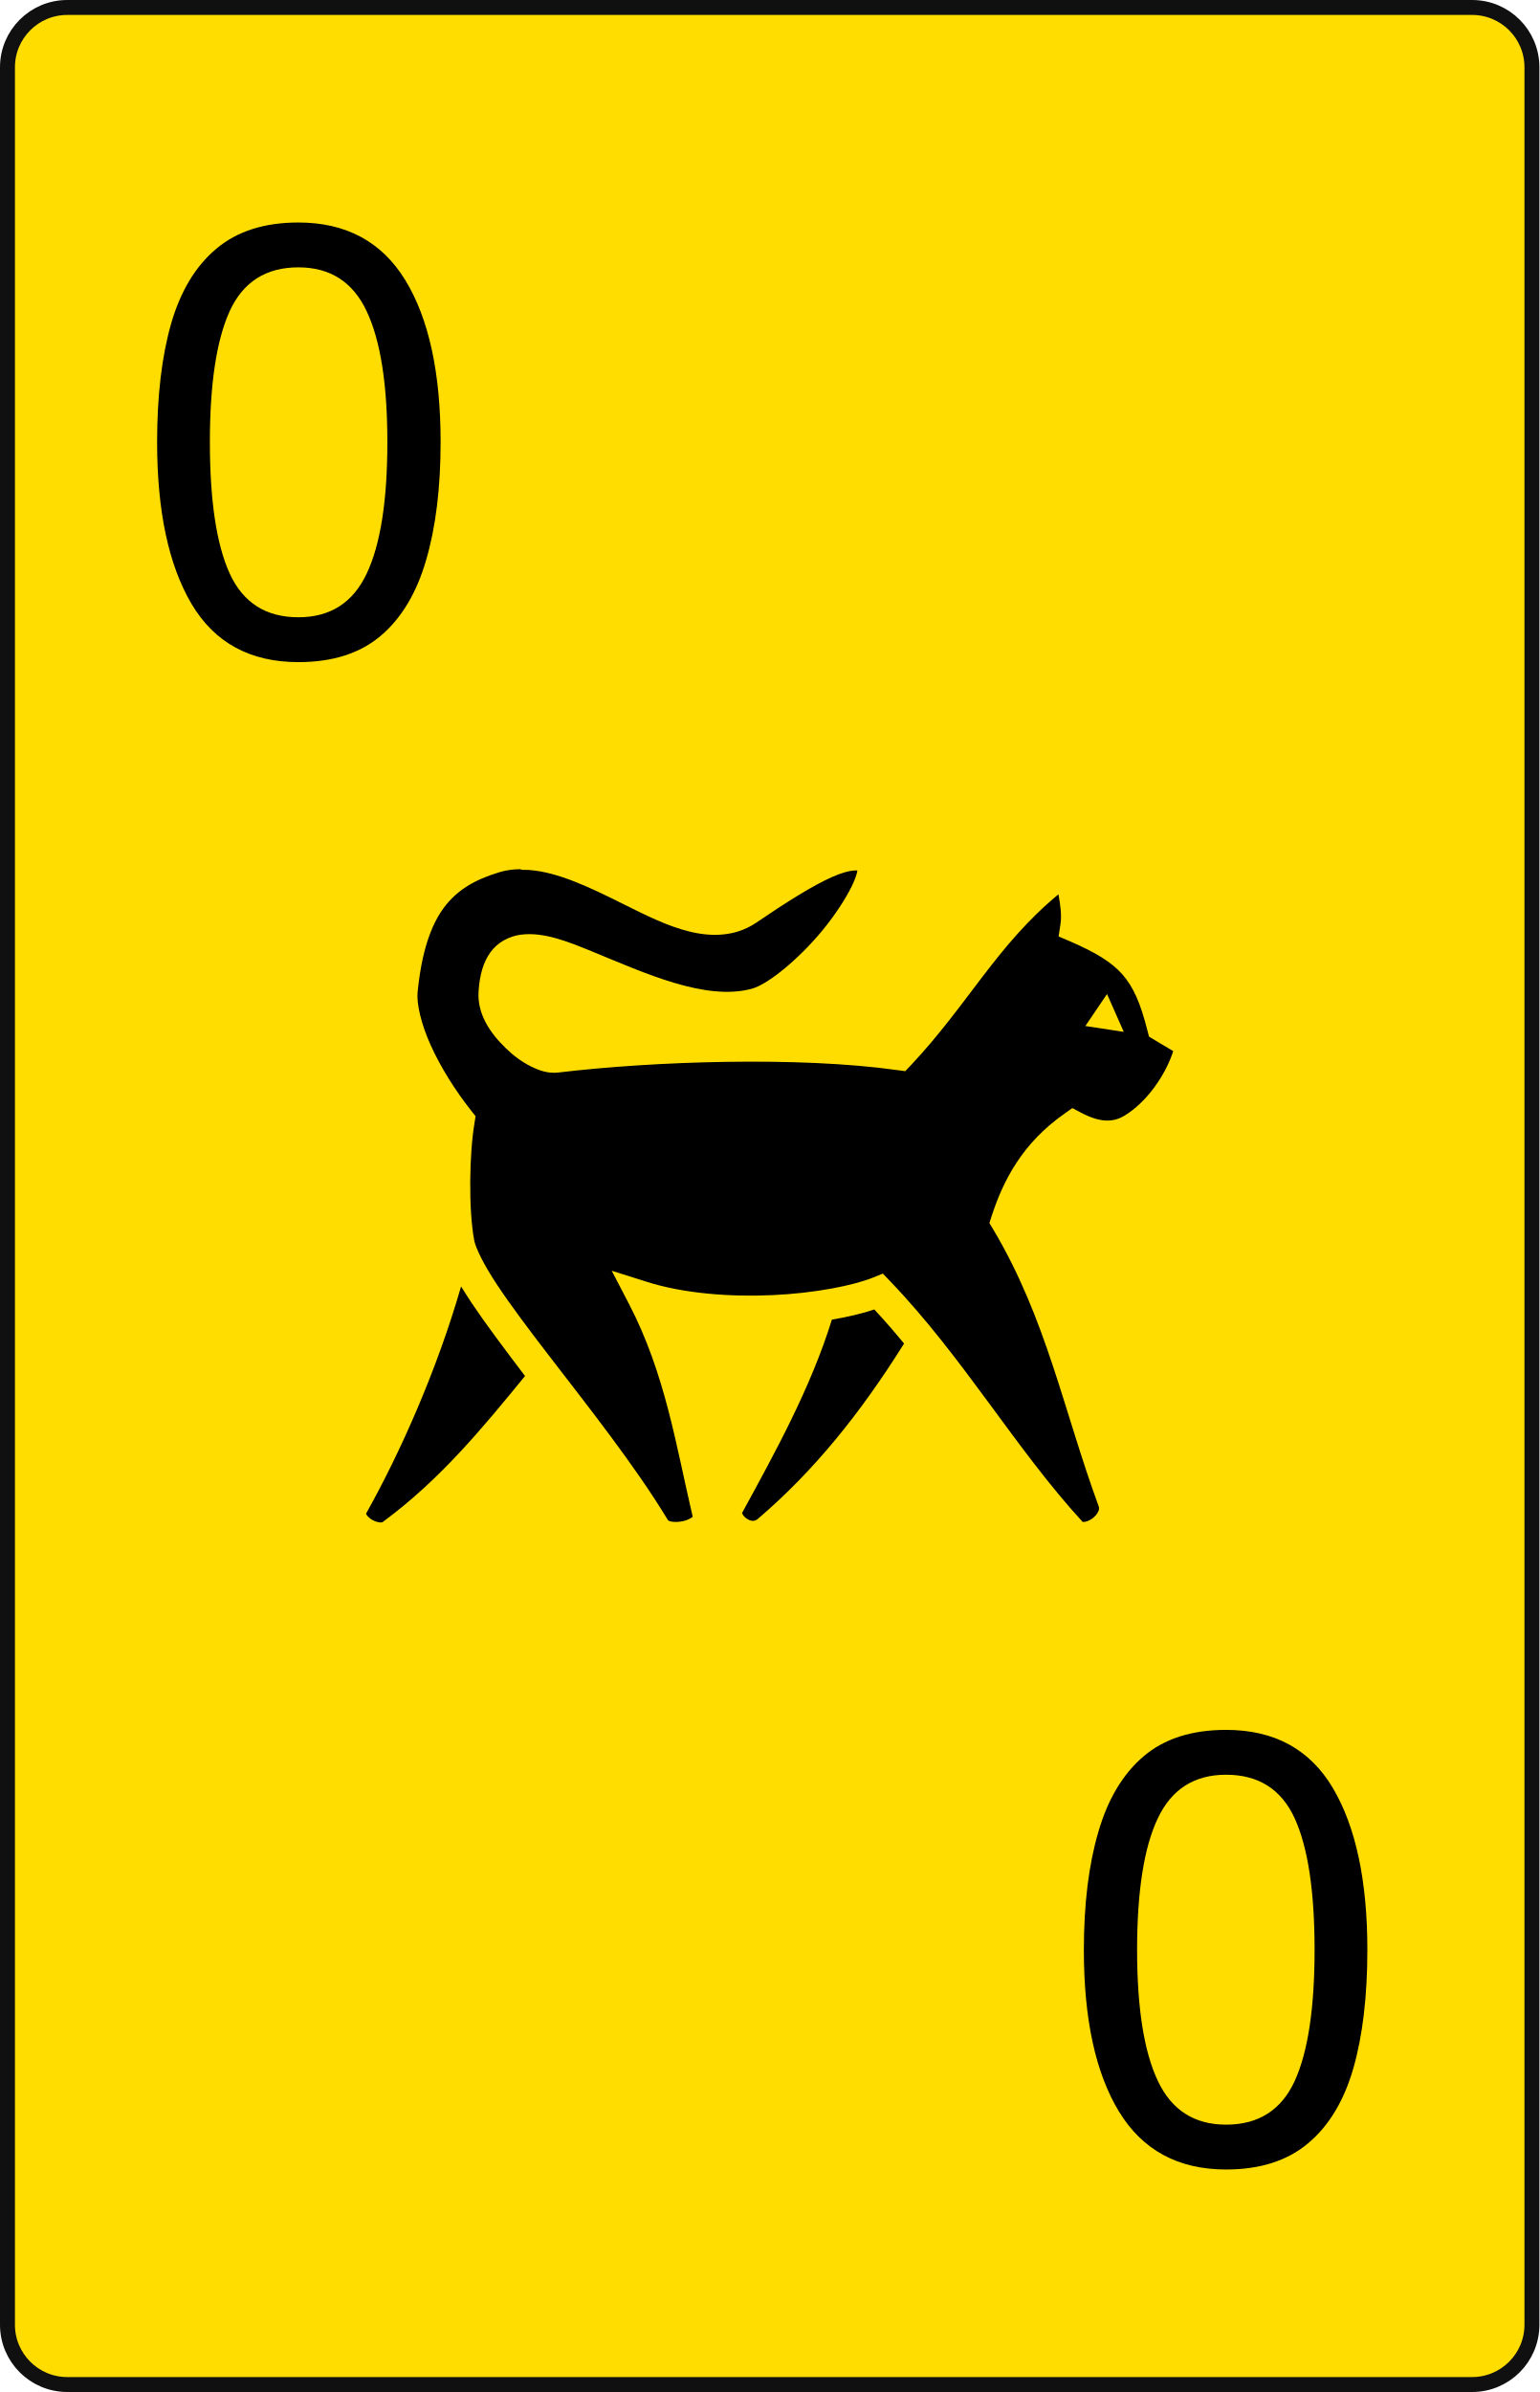
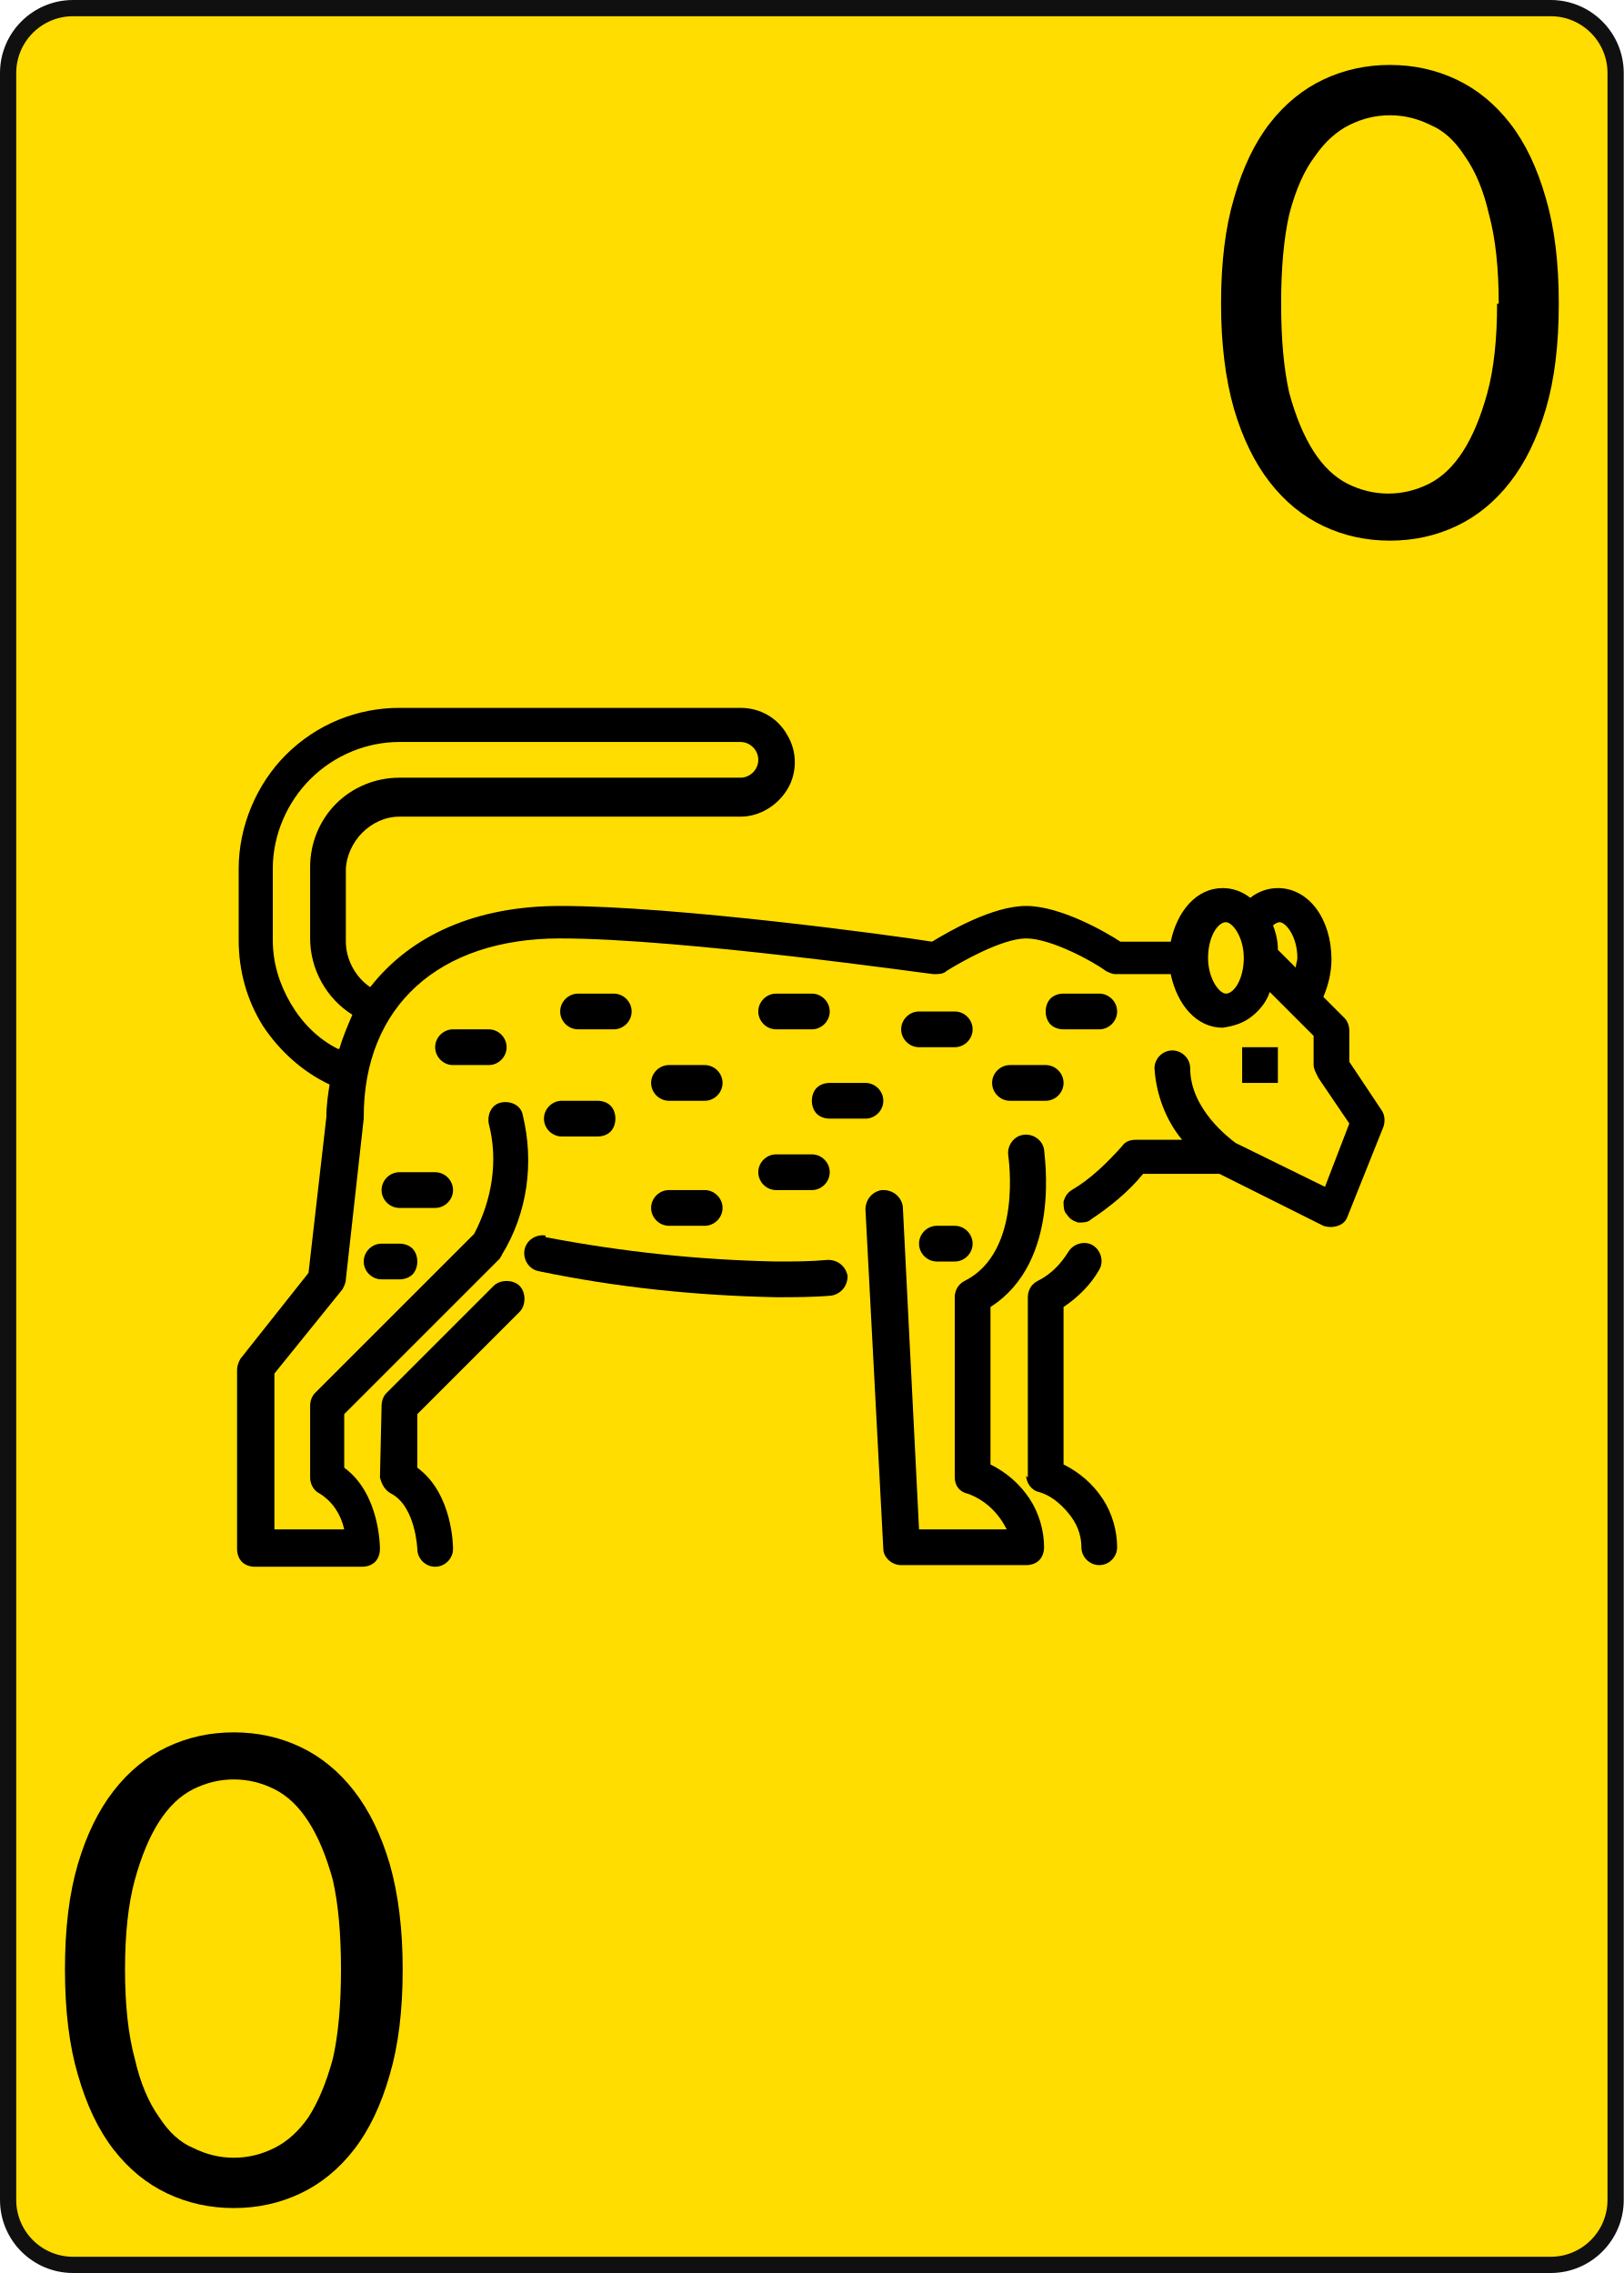
- <svg xmlns="http://www.w3.org/2000/svg" width="103px" height="160px" viewbox="0 0 103 160">
-   <rect x="0.5" y="0.5" width="102px" height="159px" rx="4px" ry="4px" style="fill:#ffdd00;stroke-width:1px;stroke:#101010" />
-   <g transform="translate(20,30)">
-     <text text-anchor="middle" style="dominant-baseline:middle;font:40px sans-serif;fill:#000000">0</text>
+ <svg xmlns="http://www.w3.org/2000/svg" width="100px" height="140px" viewbox="0 0 100 140">
+   <rect x="0.5" y="0.5" width="99px" height="139px" rx="4px" ry="4px" style="fill:#ffdd00;stroke-width:1px;stroke:#101010" />
+   <g id="leopard">
+     <path style="fill:#000000;stroke:none" d="m 14.7,57.9 v -4.4 c 0,-2.6 1.1,-5.2 2.9,-7.0 1.9,-1.9 4.4,-2.9 7.0,-2.9 h 21.0 c 1.2,0 2.3,0.6 2.9,1.7 0.6,1.0 0.6,2.3 0,3.3 -0.6,1.0 -1.7,1.7 -2.9,1.7 H 24.6 c -0.9,0 -1.7,0.4 -2.3,1.0 -0.6,0.6 -1.0,1.5 -1.0,2.3 v 4.4 c 0,1.1 0.6,2.2 1.5,2.8 2.5,-3.2 6.5,-5.0 11.7,-5.0 7.1,0 20.4,1.8 22.9,2.2 1.0,-0.6 3.7,-2.2 5.8,-2.2 2.1,0 4.9,1.6 5.8,2.2 h 3.1 c 0.4,-1.9 1.6,-3.3 3.2,-3.3 0.6,0 1.2,0.2 1.7,0.6 0.5,-0.4 1.1,-0.6 1.7,-0.6 1.9,0 3.3,1.9 3.3,4.4 0,0.8 -0.2,1.6 -0.5,2.3 l 1.3,1.3 c 0.2,0.2 0.3,0.5 0.3,0.8 v 1.9 l 2.0,3.0 v 0 c 0.2,0.3 0.2,0.7 0.1,1.0 l -2.2,5.5 c -0.1,0.3 -0.3,0.5 -0.6,0.6 -0.3,0.1 -0.6,0.1 -0.9,0 l -6.4,-3.2 h -4.7 c -0.9,1.1 -2.0,2.0 -3.2,2.8 -0.2,0.2 -0.5,0.2 -0.8,0.2 -0.3,-0.1 -0.5,-0.2 -0.7,-0.5 -0.2,-0.2 -0.2,-0.5 -0.2,-0.8 0.1,-0.3 0.2,-0.5 0.5,-0.7 1.2,-0.7 2.2,-1.7 3.1,-2.7 0.2,-0.3 0.5,-0.4 0.9,-0.4 h 2.8 c -1.0,-1.2 -1.6,-2.8 -1.7,-4.4 0,-0.6 0.5,-1.1 1.1,-1.1 0.6,0 1.1,0.5 1.1,1.1 0,2.5 2.4,4.3 2.8,4.6 l 5.5,2.7 1.5,-3.9 -1.9,-2.8 C 81.0,66.0 80.9,65.8 80.9,65.6 V 63.8 l -2.7,-2.7 c -0.2,0.6 -0.6,1.1 -1.1,1.5 -0.5,0.4 -1.1,0.6 -1.8,0.7 -1.6,0 -2.8,-1.4 -3.2,-3.3 h -3.4 c -0.2,0 -0.4,-0.1 -0.6,-0.2 -0.8,-0.6 -3.4,-2.0 -4.9,-2.0 -1.5,0 -4.1,1.5 -4.9,2.0 -0.2,0.2 -0.5,0.2 -0.8,0.2 -0.2,0 -15.5,-2.2 -23.0,-2.2 -7.5,0 -12.1,4.2 -12.1,11.0 0,0 0,0.1 0,0.1 l -1.1,9.9 c 0,0.2 -0.1,0.4 -0.2,0.6 l -4.2,5.2 v 9.6 h 4.3 C 21.0,93.3 20.5,92.5 19.7,92.0 19.3,91.8 19.1,91.4 19.1,91.0 v -4.4 c 0,-0.3 0.1,-0.6 0.3,-0.8 l 9.8,-9.8 c 1.1,-2.1 1.5,-4.5 0.9,-6.8 -0.1,-0.6 0.2,-1.2 0.8,-1.3 0.6,-0.1 1.2,0.2 1.3,0.8 0.7,2.9 0.3,6.0 -1.3,8.6 0,0.1 -0.1,0.1 -0.1,0.2 l -9.6,9.6 v 3.3 c 2.2,1.6 2.2,4.9 2.2,5.0 0,0.3 -0.1,0.6 -0.3,0.8 -0.2,0.2 -0.5,0.3 -0.8,0.3 h -6.6 c -0.3,0 -0.6,-0.1 -0.8,-0.3 -0.2,-0.2 -0.3,-0.5 -0.3,-0.8 V 84.4 c 0,-0.3 0.1,-0.5 0.2,-0.7 l 4.2,-5.3 1.1,-9.6 c 0,-0.7 0.1,-1.4 0.2,-2.0 -1.7,-0.8 -3.1,-2.1 -4.1,-3.6 -1.0,-1.6 -1.5,-3.4 -1.5,-5.3 z m 65.2,1.1 c 0,-1.3 -0.7,-2.2 -1.1,-2.2 -0.1,0 -0.3,0.1 -0.4,0.2 0.2,0.5 0.3,1.0 0.3,1.5 l 1.1,1.1 v 0 c 0,-0.2 0.1,-0.4 0.1,-0.6 z m -4.4,2.2 c 0.5,0 1.1,-0.9 1.1,-2.2 0,-1.3 -0.7,-2.2 -1.1,-2.2 -0.5,0 -1.1,0.9 -1.1,2.2 0,1.3 0.7,2.2 1.1,2.2 z m -54.6,3.4 c 0.2,-0.7 0.5,-1.4 0.8,-2.1 -1.6,-1.0 -2.6,-2.8 -2.6,-4.7 v -4.4 c 0,-1.5 0.6,-2.9 1.6,-3.9 1.0,-1.0 2.4,-1.6 3.9,-1.6 h 21.0 c 0.6,0 1.1,-0.5 1.1,-1.1 0,-0.6 -0.5,-1.1 -1.1,-1.1 h -21.0 c -2.0,0 -4.0,0.8 -5.5,2.3 -1.4,1.4 -2.3,3.4 -2.3,5.5 v 4.4 c 0,1.4 0.4,2.7 1.1,3.9 0.7,1.2 1.7,2.2 2.9,2.8 z" />
+     <path style="fill:#000000;stroke:none" d="m 23.5,86.6 c 0,-0.3 0.1,-0.6 0.3,-0.8 l 6.6,-6.6 c 0.2,-0.2 0.5,-0.3 0.8,-0.3 0.3,0 0.6,0.1 0.8,0.3 0.2,0.2 0.3,0.5 0.3,0.8 0,0.3 -0.1,0.6 -0.3,0.8 l -6.3,6.3 v 3.3 c 2.2,1.6 2.2,4.9 2.2,5.0 v 0 c 0,0.6 -0.5,1.1 -1.1,1.1 h 0 c -0.6,0 -1.1,-0.5 -1.1,-1.1 0,0 -0.1,-2.6 -1.6,-3.4 -0.4,-0.2 -0.6,-0.6 -0.7,-1.0 z" />
+     <path style="fill:#000000;stroke:none" d="M 63.3,91.0 V 79.9 c 0,-0.4 0.2,-0.8 0.6,-1.0 0.8,-0.4 1.4,-1.0 1.9,-1.8 0.3,-0.5 1.0,-0.7 1.5,-0.4 0.5,0.3 0.7,1.0 0.4,1.5 -0.5,0.9 -1.3,1.7 -2.2,2.3 v 9.7 0 c 1.0,0.5 1.8,1.2 2.4,2.1 0.6,0.9 0.9,2.0 0.9,3.0 0,0.6 -0.5,1.1 -1.1,1.1 -0.6,0 -1.1,-0.5 -1.1,-1.1 0,-0.8 -0.3,-1.5 -0.8,-2.1 -0.5,-0.6 -1.1,-1.1 -1.8,-1.3 -0.5,-0.1 -0.8,-0.6 -0.8,-1.0 z" />
+     <path style="fill:#000000;stroke:none" d="m 33.6,76.2 c 4.7,0.9 9.4,1.4 14.2,1.5 1.1,0 2.1,0 3.2,-0.1 0.6,0 1.1,0.4 1.2,1.0 0,0.6 -0.4,1.1 -1.0,1.2 -1.1,0.1 -2.3,0.1 -3.4,0.1 -4.9,-0.1 -9.8,-0.6 -14.6,-1.6 -0.6,-0.1 -1.0,-0.7 -0.9,-1.3 0.1,-0.6 0.7,-1.0 1.3,-0.9 z" />
+     <path style="fill:#000000;stroke:none" d="m 54.4,73.3 c 0.6,0 1.1,0.4 1.2,1.0 l 1.0,19.9 h 5.4 C 61.5,93.2 60.7,92.4 59.6,92.0 59.1,91.9 58.8,91.5 58.8,91.0 V 79.9 c 0,-0.4 0.2,-0.8 0.6,-1.0 3.6,-1.8 2.7,-7.6 2.7,-7.7 h 0 c -0.1,-0.6 0.3,-1.2 0.9,-1.3 0.6,-0.1 1.2,0.3 1.3,0.9 0,0.3 1.1,6.9 -3.3,9.7 v 9.7 0 c 1.0,0.5 1.8,1.2 2.4,2.1 0.6,0.9 0.9,2.0 0.9,3.0 0,0.3 -0.1,0.6 -0.3,0.8 -0.2,0.2 -0.5,0.3 -0.8,0.3 H 55.5 c -0.6,0 -1.1,-0.5 -1.1,-1.0 L 53.3,74.5 c 0,-0.6 0.4,-1.1 1.0,-1.2 z" />
+     <path style="fill:#000000;stroke:none" d="m 78.7,64.5 h -2.2 v 2.2 h 2.2 z" />
+     <path style="fill:#000000;stroke:none" d="m 58.8,77.7 h -1.1 c -0.6,0 -1.1,-0.5 -1.1,-1.1 0,-0.6 0.5,-1.1 1.1,-1.1 h 1.1 c 0.6,0 1.1,0.5 1.1,1.1 0,0.6 -0.5,1.1 -1.1,1.1 z" />
+     <path style="fill:#000000;stroke:none" d="m 24.6,72.2 h 2.2 c 0.6,0 1.1,0.5 1.1,1.1 0,0.6 -0.5,1.1 -1.1,1.1 h -2.2 c -0.6,0 -1.1,-0.5 -1.1,-1.1 0,-0.6 0.5,-1.1 1.1,-1.1 z" />
+     <path style="fill:#000000;stroke:none" d="m 25.7,77.7 c 0,0.3 -0.1,0.6 -0.3,0.8 -0.2,0.2 -0.5,0.3 -0.8,0.3 h -1.1 c -0.6,0 -1.1,-0.5 -1.1,-1.1 0,-0.6 0.5,-1.1 1.1,-1.1 h 1.1 c 0.3,0 0.6,0.1 0.8,0.3 0.2,0.2 0.3,0.5 0.3,0.8 z" />
+     <path style="fill:#000000;stroke:none" d="m 64.4,62.3 c 0,-0.3 0.1,-0.6 0.3,-0.8 0.2,-0.2 0.5,-0.3 0.8,-0.3 h 2.2 c 0.6,0 1.1,0.5 1.1,1.1 0,0.6 -0.5,1.1 -1.1,1.1 h -2.2 c -0.3,0 -0.6,-0.1 -0.8,-0.3 -0.2,-0.2 -0.3,-0.5 -0.3,-0.8 z" />
+     <path style="fill:#000000;stroke:none" d="m 35.6,61.2 h 2.2 c 0.6,0 1.1,0.5 1.1,1.1 0,0.6 -0.5,1.1 -1.1,1.1 h -2.2 c -0.6,0 -1.1,-0.5 -1.1,-1.1 0,-0.6 0.5,-1.1 1.1,-1.1 z" />
+     <path style="fill:#000000;stroke:none" d="m 37.9,68.9 c 0,0.3 -0.1,0.6 -0.3,0.8 -0.2,0.2 -0.5,0.3 -0.8,0.3 h -2.2 c -0.6,0 -1.1,-0.5 -1.1,-1.1 0,-0.6 0.5,-1.1 1.1,-1.1 h 2.2 c 0.3,0 0.6,0.1 0.8,0.3 0.2,0.2 0.3,0.5 0.3,0.8 z" />
+     <path style="fill:#000000;stroke:none" d="m 47.8,71.1 h 2.2 c 0.6,0 1.1,0.5 1.1,1.1 0,0.6 -0.5,1.1 -1.1,1.1 h -2.2 c -0.6,0 -1.1,-0.5 -1.1,-1.1 0,-0.6 0.5,-1.1 1.1,-1.1 z" />
+     <path style="fill:#000000;stroke:none" d="m 58.8,64.5 h -2.2 c -0.6,0 -1.1,-0.5 -1.1,-1.1 0,-0.6 0.5,-1.1 1.1,-1.1 h 2.2 c 0.6,0 1.1,0.5 1.1,1.1 0,0.6 -0.5,1.1 -1.1,1.1 z" />
+     <path style="fill:#000000;stroke:none" d="m 50.0,67.8 c 0,-0.3 0.1,-0.6 0.3,-0.8 0.2,-0.2 0.5,-0.3 0.8,-0.3 h 2.2 c 0.6,0 1.1,0.5 1.1,1.1 0,0.6 -0.5,1.1 -1.1,1.1 h -2.2 c -0.3,0 -0.6,-0.1 -0.8,-0.3 -0.2,-0.2 -0.3,-0.5 -0.3,-0.8 z" />
+     <path style="fill:#000000;stroke:none" d="m 27.9,63.4 h 2.2 c 0.6,0 1.1,0.5 1.1,1.1 0,0.6 -0.5,1.1 -1.1,1.1 h -2.2 c -0.6,0 -1.1,-0.5 -1.1,-1.1 0,-0.6 0.5,-1.1 1.1,-1.1 z" />
+     <path style="fill:#000000;stroke:none" d="m 43.4,67.8 h -2.2 c -0.6,0 -1.1,-0.5 -1.1,-1.1 0,-0.6 0.5,-1.1 1.1,-1.1 h 2.2 c 0.6,0 1.1,0.5 1.1,1.1 0,0.6 -0.5,1.1 -1.1,1.1 z" />
+     <path style="fill:#000000;stroke:none" d="m 64.4,67.8 h -2.2 c -0.6,0 -1.1,-0.5 -1.1,-1.1 0,-0.6 0.5,-1.1 1.1,-1.1 h 2.2 c 0.6,0 1.1,0.5 1.1,1.1 0,0.6 -0.5,1.1 -1.1,1.1 z" />
+     <path style="fill:#000000;stroke:none" d="m 47.8,61.2 h 2.2 c 0.6,0 1.1,0.5 1.1,1.1 0,0.6 -0.5,1.1 -1.1,1.1 h -2.2 c -0.6,0 -1.1,-0.5 -1.1,-1.1 0,-0.6 0.5,-1.1 1.1,-1.1 z" />
+     <path style="fill:#000000;stroke:none" d="m 43.4,75.5 h -2.2 c -0.6,0 -1.1,-0.5 -1.1,-1.1 0,-0.6 0.5,-1.1 1.1,-1.1 h 2.2 c 0.6,0 1.1,0.5 1.1,1.1 0,0.6 -0.5,1.1 -1.1,1.1 z" />
  </g>
-   <g transform="translate(82,130) rotate(180)">
-     <text text-anchor="middle" style="dominant-baseline:middle;font:40px sans-serif;fill:#000000">0</text>
-   </g>
-   <path style="fill:#000000;stroke:none" d="m 34.83,58.14 c -0.48,0 -0.95,0.06 -1.41,0.2 -1.66,0.5 -2.83,1.19 -3.71,2.36 -0.87,1.17 -1.5,2.94 -1.77,5.68 -0.07,0.76 0.23,2.1 0.88,3.54 0.65,1.44 1.62,3 2.72,4.39 l 0.28,0.35 -0.07,0.45 c -0.35,2.06 -0.41,5.79 -0.02,7.86 0.09,0.5 0.65,1.65 1.55,3 0.89,1.34 2.1,2.95 3.43,4.68 2.65,3.45 5.79,7.4 7.98,11.03 0,0 0.03,0.06 0.24,0.1 0.2,0.04 0.52,0.03 0.81,-0.04 0.27,-0.06 0.51,-0.2 0.61,-0.28 -1.12,-4.77 -1.83,-9.56 -4.27,-14.25 l -1.15,-2.21 2.38,0.75 c 2.47,0.78 5.57,1.01 8.39,0.88 2.82,-0.13 5.4,-0.64 6.73,-1.18 l 0.64,-0.26 0.48,0.5 c 4.94,5.15 8.39,11.21 12.88,16.10 0.01,0.01 -0.01,0.01 0.1,0.01 0.12,0 0.34,-0.08 0.53,-0.21 0.19,-0.13 0.35,-0.32 0.42,-0.48 0.07,-0.15 0.07,-0.23 0.03,-0.36 -2.33,-6.33 -3.49,-12.55 -7.07,-18.54 l -0.24,-0.4 0.14,-0.44 c 0.78,-2.39 2.04,-4.89 4.9,-6.89 l 0.51,-0.36 0.55,0.29 c 1.31,0.7 2.18,0.67 2.93,0.22 1.5,-0.9 2.76,-2.73 3.27,-4.32 l -1.62,-0.97 -0.11,-0.42 c -0.46,-1.82 -0.94,-2.91 -1.67,-3.74 -0.72,-0.82 -1.78,-1.47 -3.54,-2.23 l -0.73,-0.31 0.12,-0.79 c 0.1,-0.63 0,-1.31 -0.13,-2.03 -4.14,3.42 -6.04,7.36 -9.89,11.45 l -0.36,0.38 -0.52,-0.07 c -6.61,-0.93 -16.34,-0.6 -22.69,0.16 -0.69,0.08 -1.28,-0.13 -1.86,-0.42 -0.58,-0.29 -1.14,-0.7 -1.65,-1.2 -1.02,-0.98 -1.93,-2.27 -1.83,-3.8 0.07,-1.07 0.3,-1.94 0.8,-2.63 0.49,-0.68 1.27,-1.07 2.03,-1.17 1.52,-0.19 3.07,0.43 4.81,1.14 3.46,1.42 7.54,3.31 10.63,2.48 1.2,-0.32 3.5,-2.29 5.07,-4.32 0.78,-1.01 1.42,-2.04 1.75,-2.8 0.15,-0.34 0.23,-0.62 0.26,-0.79 -0.05,-0.01 -0.13,-0.01 -0.26,0 -0.3,0.02 -0.8,0.15 -1.43,0.43 -1.25,0.55 -3,1.64 -5.1,3.07 -1.37,0.92 -2.97,0.95 -4.45,0.58 -1.48,-0.36 -2.94,-1.1 -4.41,-1.83 -2.2,-1.1 -4.37,-2.15 -6.34,-2.29 a 6.13,6.13 0 0 0 -0.48,-0.01 z m 39.24,8.35 1.12,2.53 -2.57,-0.39 z m -43.22,19.56 c -1.62,5.61 -4.06,11.1 -6.36,15.20 0,0 0,0 0,0 a 0.07,0.07 0 0 1 0.01,0.02 c 0.02,0.06 0.14,0.22 0.32,0.34 0.17,0.12 0.4,0.2 0.56,0.22 0.15,0.02 0.2,-0.01 0.21,-0.01 3.85,-2.83 6.71,-6.32 9.54,-9.78 l -0.07,-0.09 c -1.31,-1.73 -2.54,-3.36 -3.5,-4.79 -0.25,-0.39 -0.49,-0.75 -0.71,-1.11 z m -6.36,15.20 c -0.01,-0.01 -0.01,0.01 0,0 z m 34.01,-13.66 c -0.81,0.27 -1.77,0.5 -2.84,0.68 -1.42,4.58 -3.81,8.90 -5.97,12.86 l -0.01,0.02 -0.01,0.02 c -0.03,0.05 -0.02,0.02 0,0.08 0.02,0.06 0.11,0.2 0.25,0.3 0.28,0.2 0.55,0.27 0.82,0.02 v 0 0 c 3.69,-3.16 6.78,-6.96 9.75,-11.70 -0.64,-0.78 -1.3,-1.54 -1.99,-2.28 z" />
+   <path id="number-top-right" style="fill:#000000;stroke:none" d="m 96.0,18.7 q 0,3.8 -0.8,6.5 -0.8,2.7 -2.2,4.5 -1.4,1.8 -3.3,2.7 -1.9,0.9 -4.1,0.9 -2.2,0 -4.1,-0.9 -1.9,-0.9 -3.3,-2.7 -1.4,-1.8 -2.2,-4.5 -0.8,-2.8 -0.8,-6.5 0,-3.8 0.8,-6.5 0.8,-2.8 2.2,-4.6 1.4,-1.8 3.3,-2.7 1.9,-0.9 4.1,-0.9 2.2,0 4.1,0.9 1.9,0.9 3.3,2.7 1.4,1.8 2.2,4.6 Q 96.0,14.9 96.0,18.7 Z m -3.7,0 q 0,-3.3 -0.6,-5.5 -0.5,-2.2 -1.5,-3.6 -0.9,-1.4 -2.1,-1.9 -1.2,-0.6 -2.5,-0.6 -1.3,0 -2.5,0.6 -1.2,0.6 -2.1,1.9 Q 80.0,10.9 79.4,13.2 q -0.5,2.2 -0.5,5.5 0,3.3 0.5,5.5 0.6,2.2 1.5,3.6 0.9,1.4 2.1,2.0 1.2,0.6 2.5,0.6 1.3,0 2.5,-0.6 1.2,-0.6 2.1,-2.0 0.9,-1.4 1.5,-3.6 0.6,-2.2 0.6,-5.5 z" />
+   <path id="number-bottom-left" style="fill:#000000;stroke:none" d="m 4.0,121.3 q 0,-3.8 0.8,-6.5 0.8,-2.7 2.2,-4.5 1.4,-1.8 3.3,-2.7 1.9,-0.9 4.1,-0.9 2.2,0 4.1,0.9 1.9,0.9 3.3,2.7 1.4,1.8 2.2,4.5 0.8,2.8 0.8,6.5 0,3.8 -0.8,6.5 -0.8,2.8 -2.2,4.6 -1.4,1.8 -3.3,2.7 -1.9,0.9 -4.1,0.9 -2.2,0 -4.1,-0.9 -1.9,-0.9 -3.3,-2.7 -1.4,-1.8 -2.2,-4.6 Q 4.0,125.1 4.0,121.3 Z m 3.7,0 q 0,3.3 0.6,5.5 0.5,2.2 1.5,3.6 0.9,1.4 2.1,1.9 1.2,0.6 2.5,0.6 1.3,0 2.5,-0.6 1.2,-0.6 2.1,-1.9 0.9,-1.4 1.5,-3.6 0.5,-2.2 0.5,-5.5 0,-3.3 -0.5,-5.5 -0.6,-2.2 -1.5,-3.6 -0.9,-1.4 -2.1,-2.0 -1.2,-0.6 -2.5,-0.6 -1.3,0 -2.5,0.6 -1.2,0.6 -2.1,2.0 -0.9,1.4 -1.5,3.6 -0.6,2.2 -0.6,5.5 z" />
</svg>
